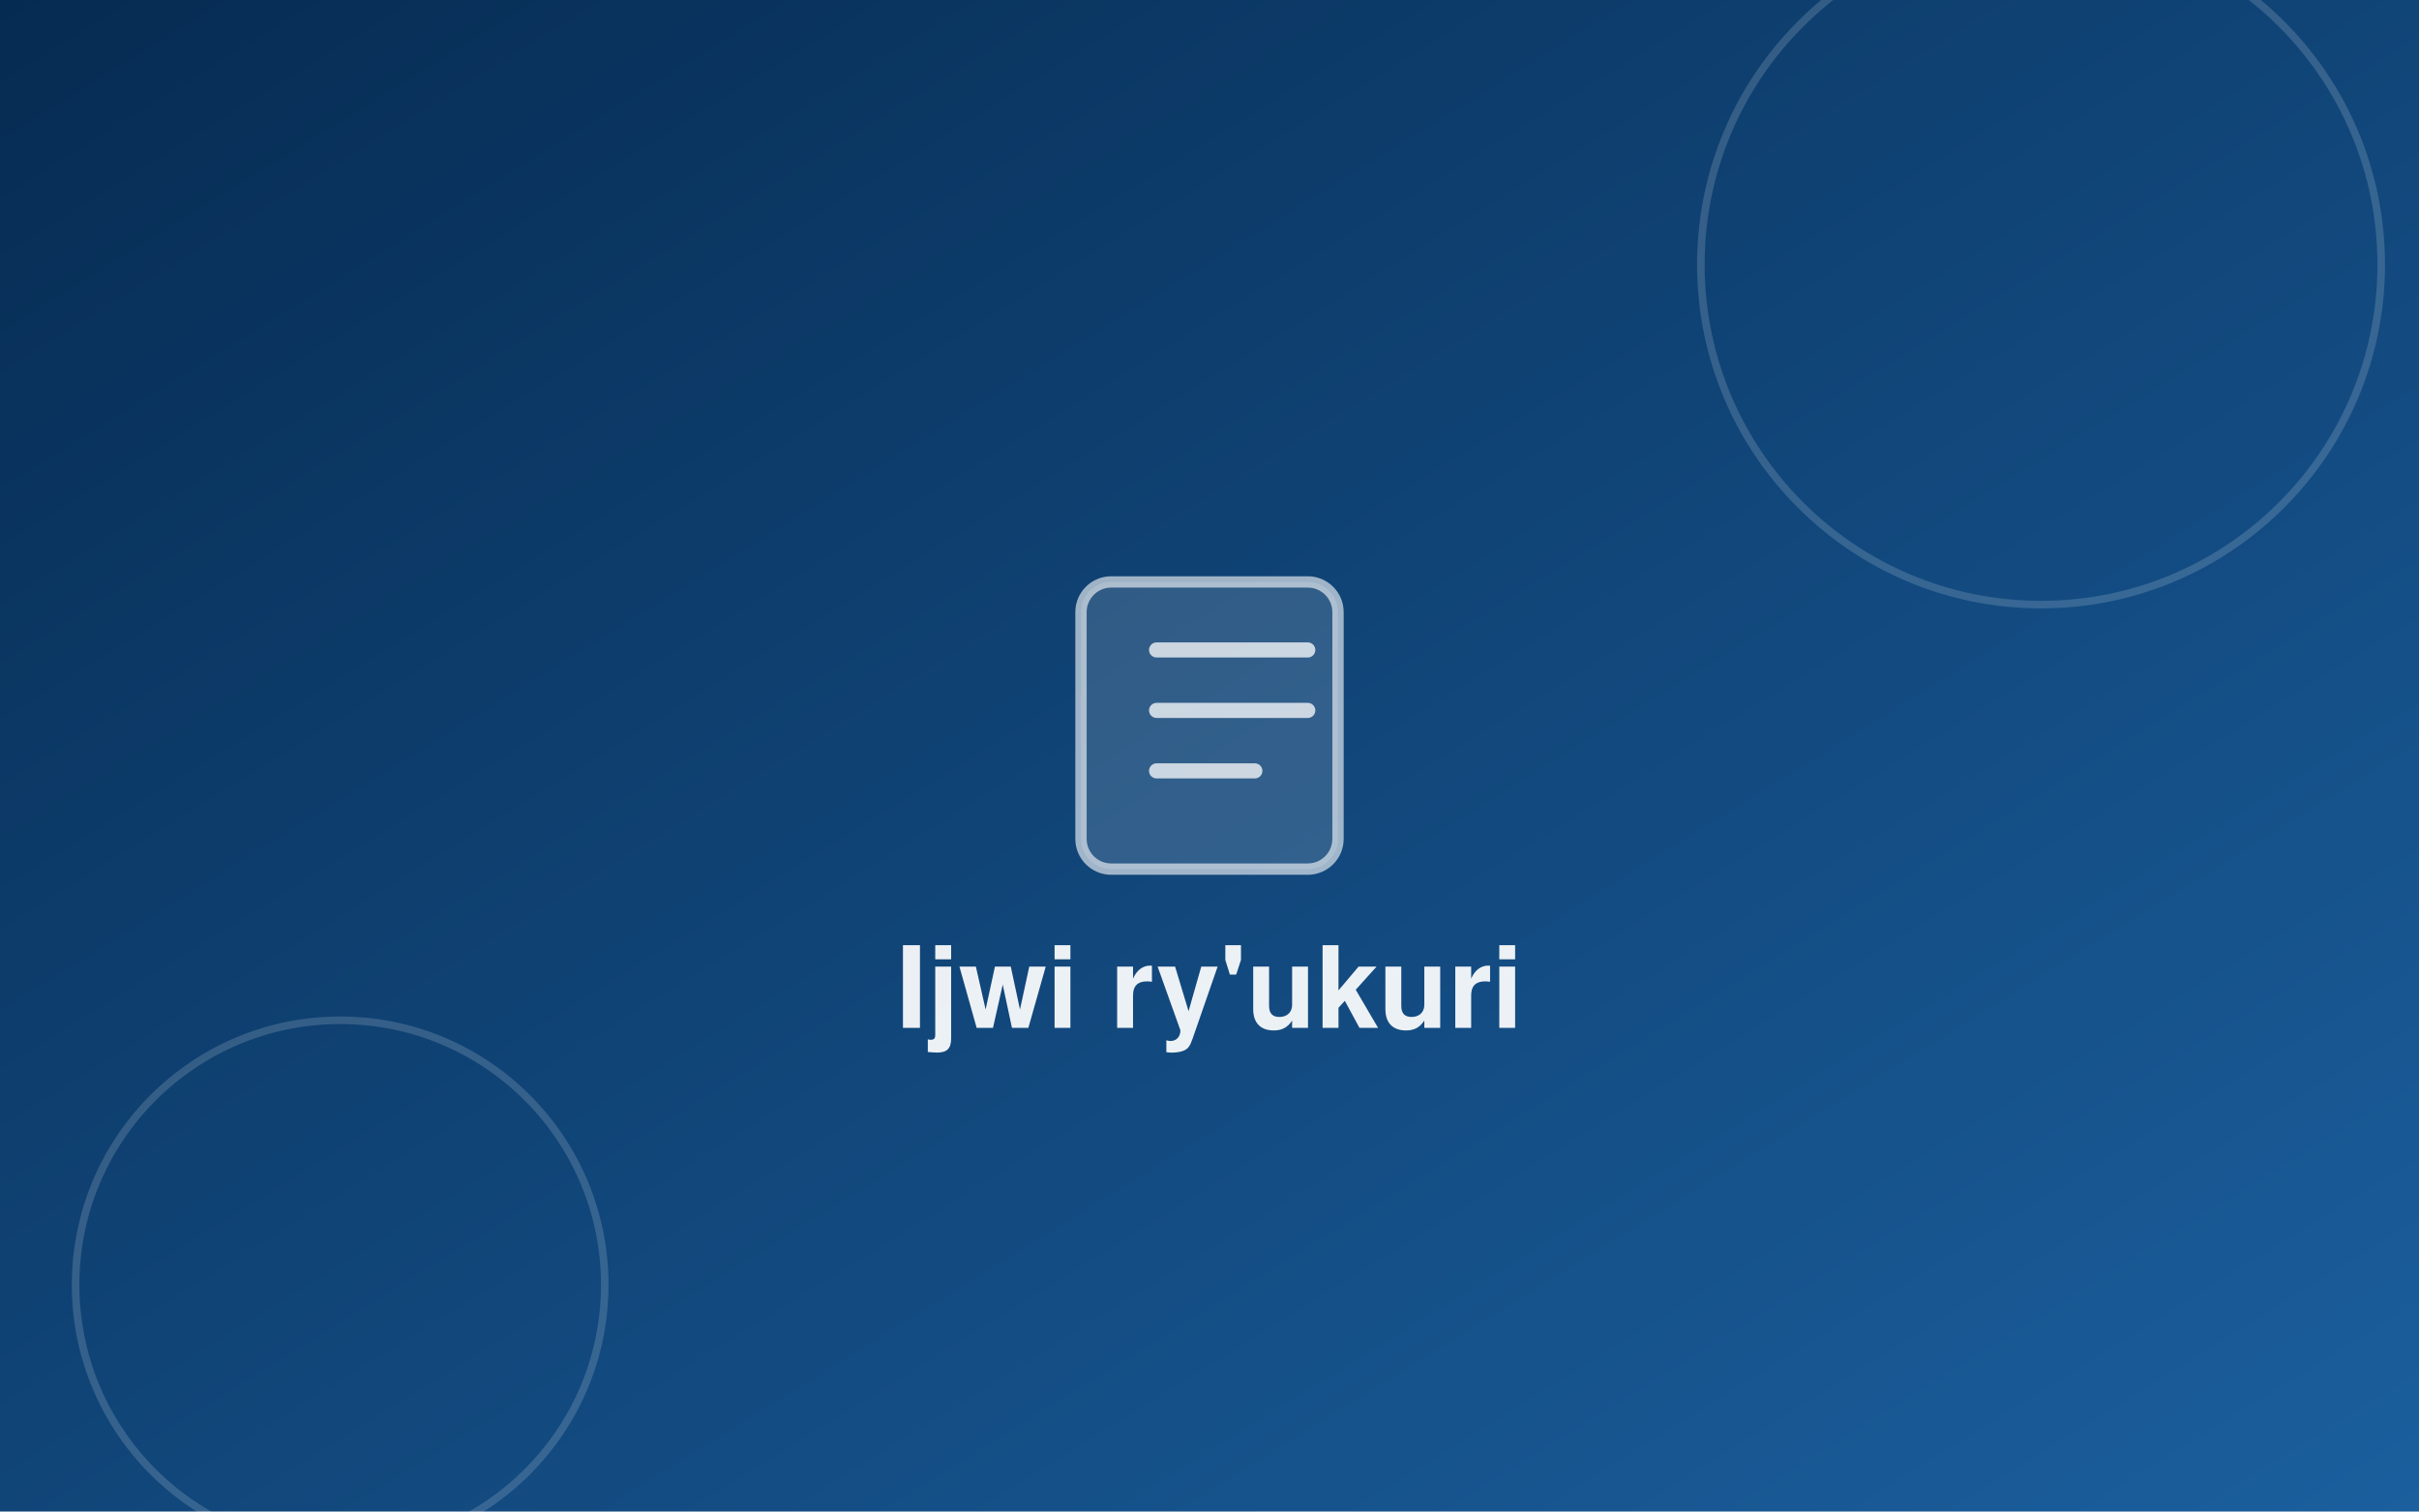
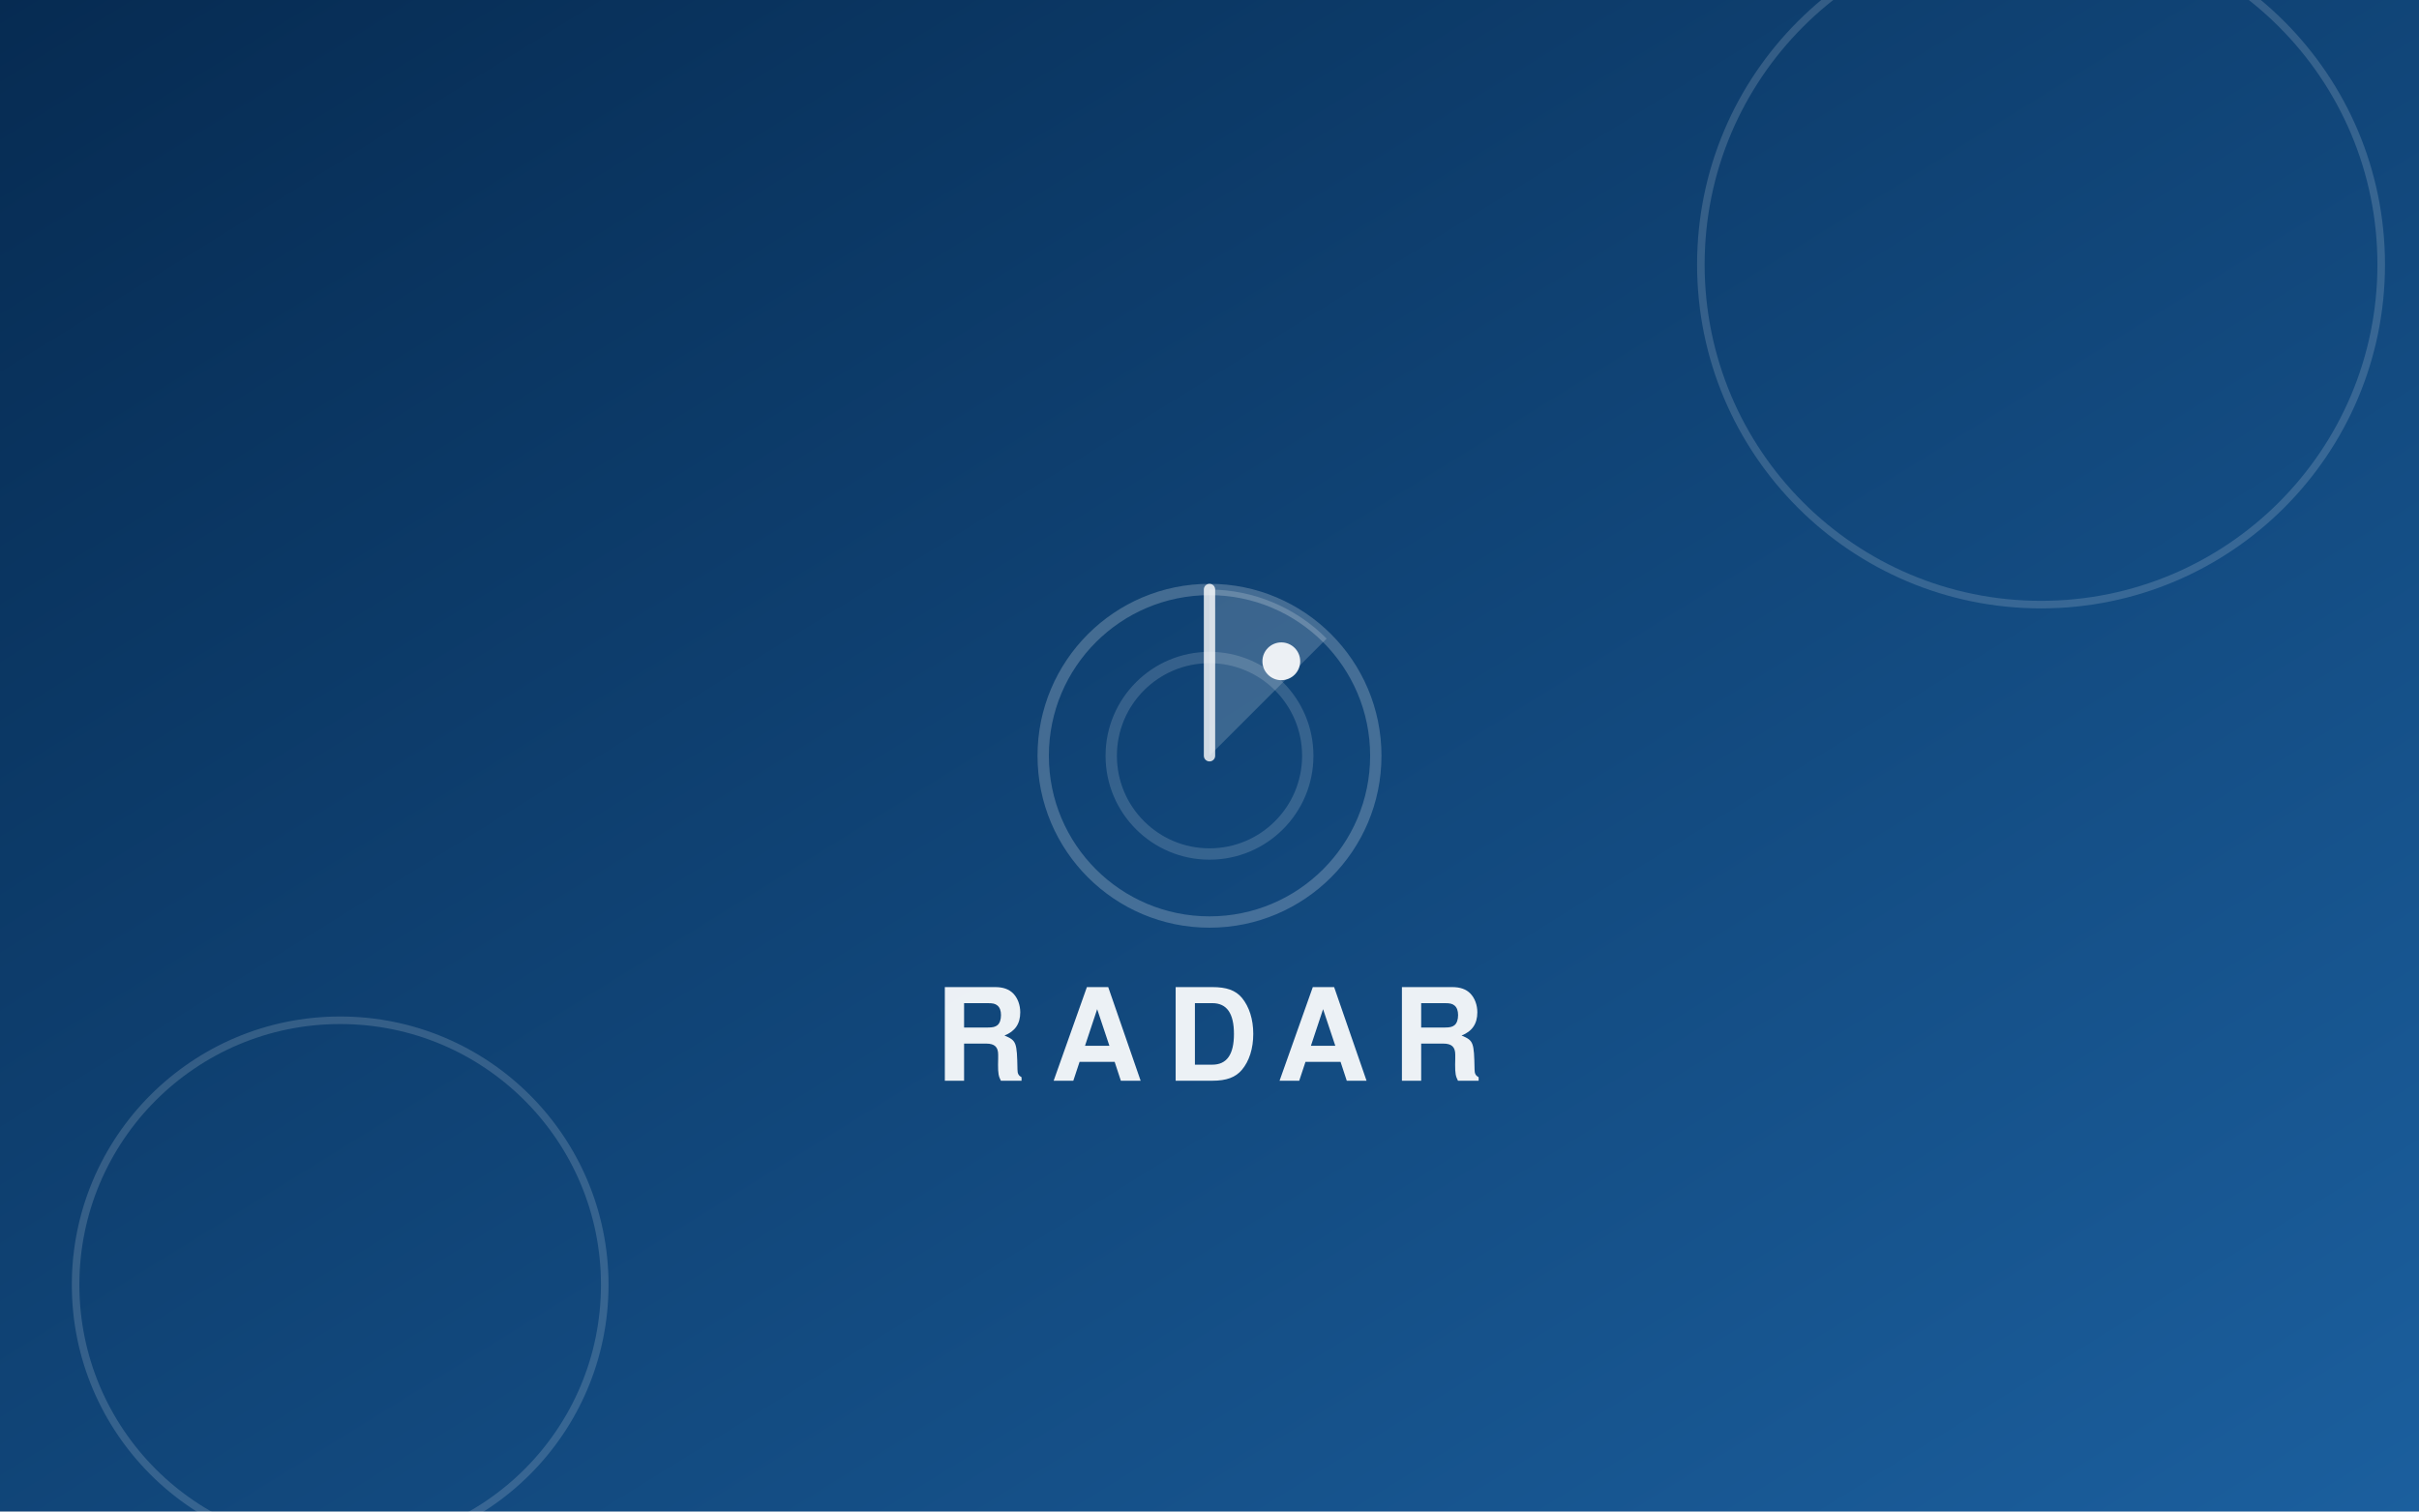
- <svg xmlns="http://www.w3.org/2000/svg" viewBox="0 0 640 400" role="img" aria-label="Ijwi ry'ukuri">
+ <svg xmlns="http://www.w3.org/2000/svg" viewBox="0 0 640 400" role="img" aria-label="RADAR">
  <defs>
    <linearGradient id="g" x1="0" y1="0" x2="1" y2="1">
      <stop offset="0" stop-color="#062b52" />
      <stop offset="1" stop-color="#1b5f9e" />
    </linearGradient>
  </defs>
  <rect width="640" height="400" fill="url(#g)" />
  <g fill="none" stroke="#ffffff" stroke-opacity="0.16" stroke-width="2">
    <circle cx="540" cy="70" r="90" />
    <circle cx="90" cy="340" r="70" />
  </g>
  <g transform="translate(320 200)" text-anchor="middle">
-     <path d="M-26 -46 h52 a8 8 0 0 1 8 8 v60 a8 8 0 0 1 -8 8 h-52 a8 8 0 0 1 -8 -8 v-60 a8 8 0 0 1 8 -8 z" fill="#ffffff" fill-opacity="0.14" stroke="#ffffff" stroke-opacity="0.6" stroke-width="3" />
-     <g stroke="#ffffff" stroke-opacity="0.75" stroke-width="4" stroke-linecap="round">
-       <line x1="-14" y1="-28" x2="26" y2="-28" />
-       <line x1="-14" y1="-12" x2="26" y2="-12" />
-       <line x1="-14" y1="4" x2="12" y2="4" />
-     </g>
-     <text y="72" font-family="Segoe UI, Helvetica, Arial, sans-serif" font-size="30" font-weight="700" fill="#ffffff" fill-opacity="0.92">Ijwi ry'ukuri</text>
+     <circle r="44" fill="none" stroke="#ffffff" stroke-opacity="0.22" stroke-width="3" />
+     <circle r="26" fill="none" stroke="#ffffff" stroke-opacity="0.16" stroke-width="3" />
+     <path d="M0 0 L0 -44 A44 44 0 0 1 31 -31 Z" fill="#ffffff" fill-opacity="0.18" />
+     <line x1="0" y1="0" x2="0" y2="-44" stroke="#ffffff" stroke-opacity="0.8" stroke-width="3" stroke-linecap="round" />
+     <circle cx="19" cy="-25" r="5" fill="#ffffff" fill-opacity="0.9" />
+     <text y="86" font-family="Segoe UI, Helvetica, Arial, sans-serif" font-size="34" font-weight="800" letter-spacing="6" fill="#ffffff" fill-opacity="0.92">RADAR</text>
  </g>
</svg>
